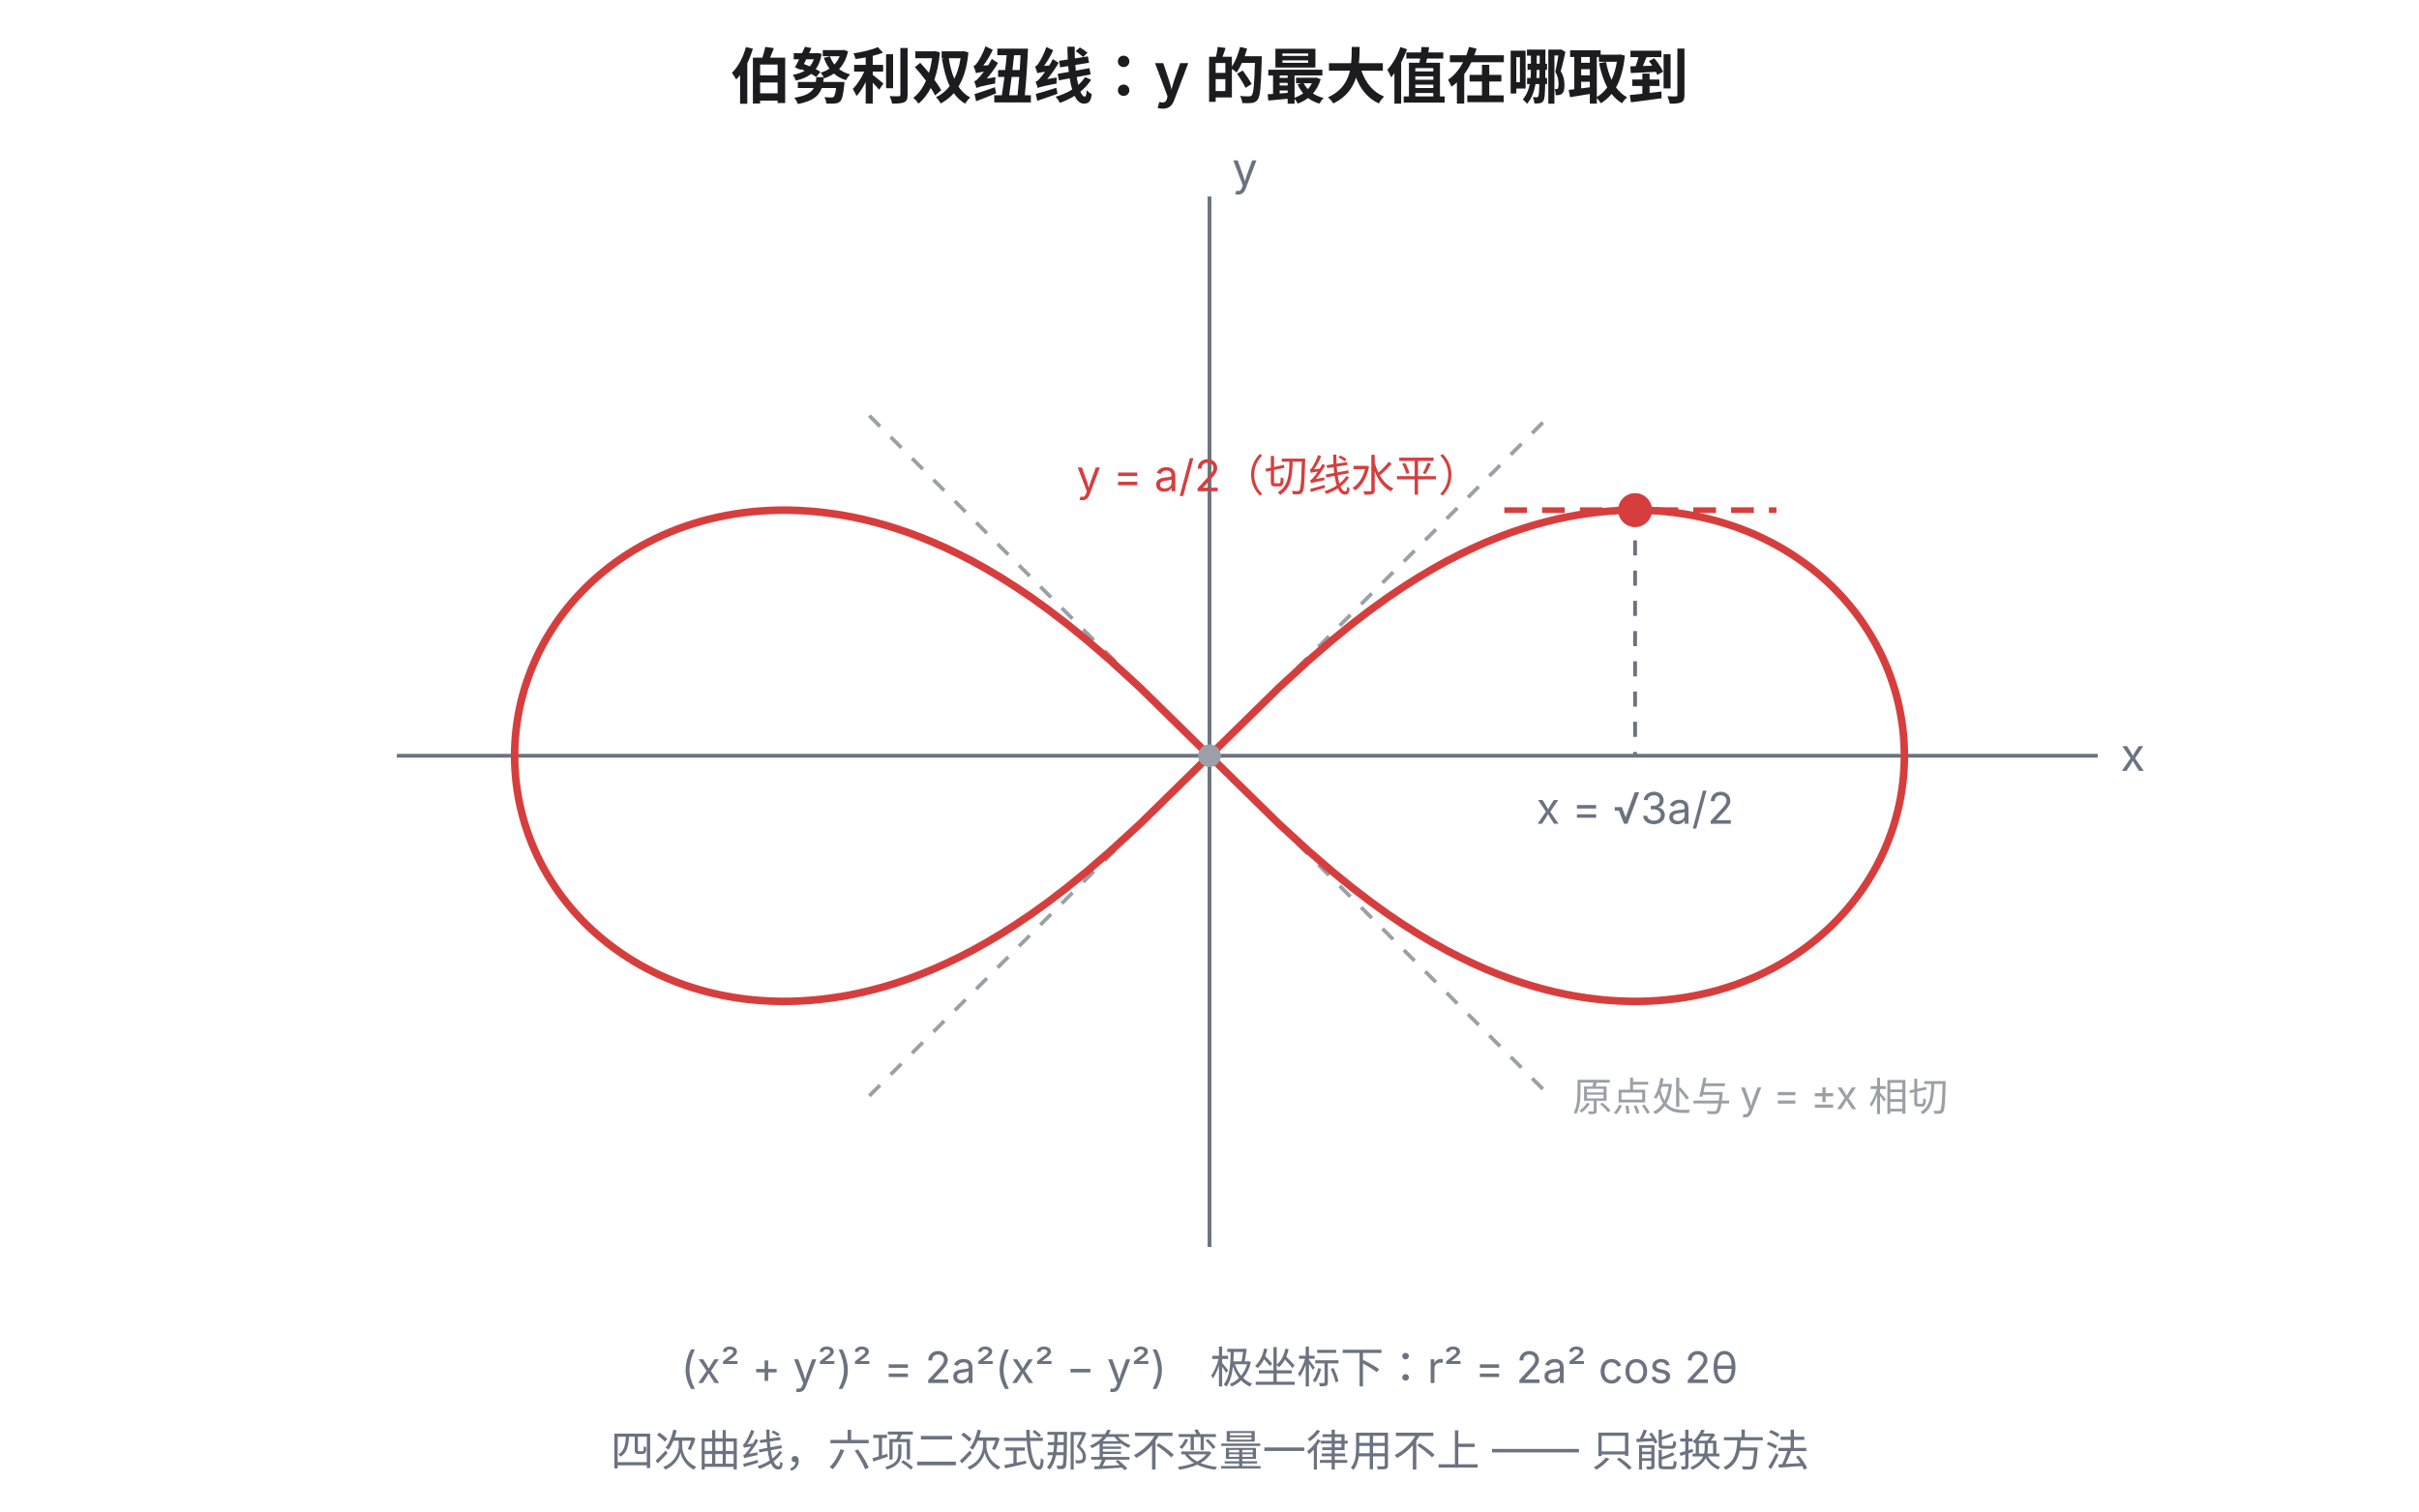
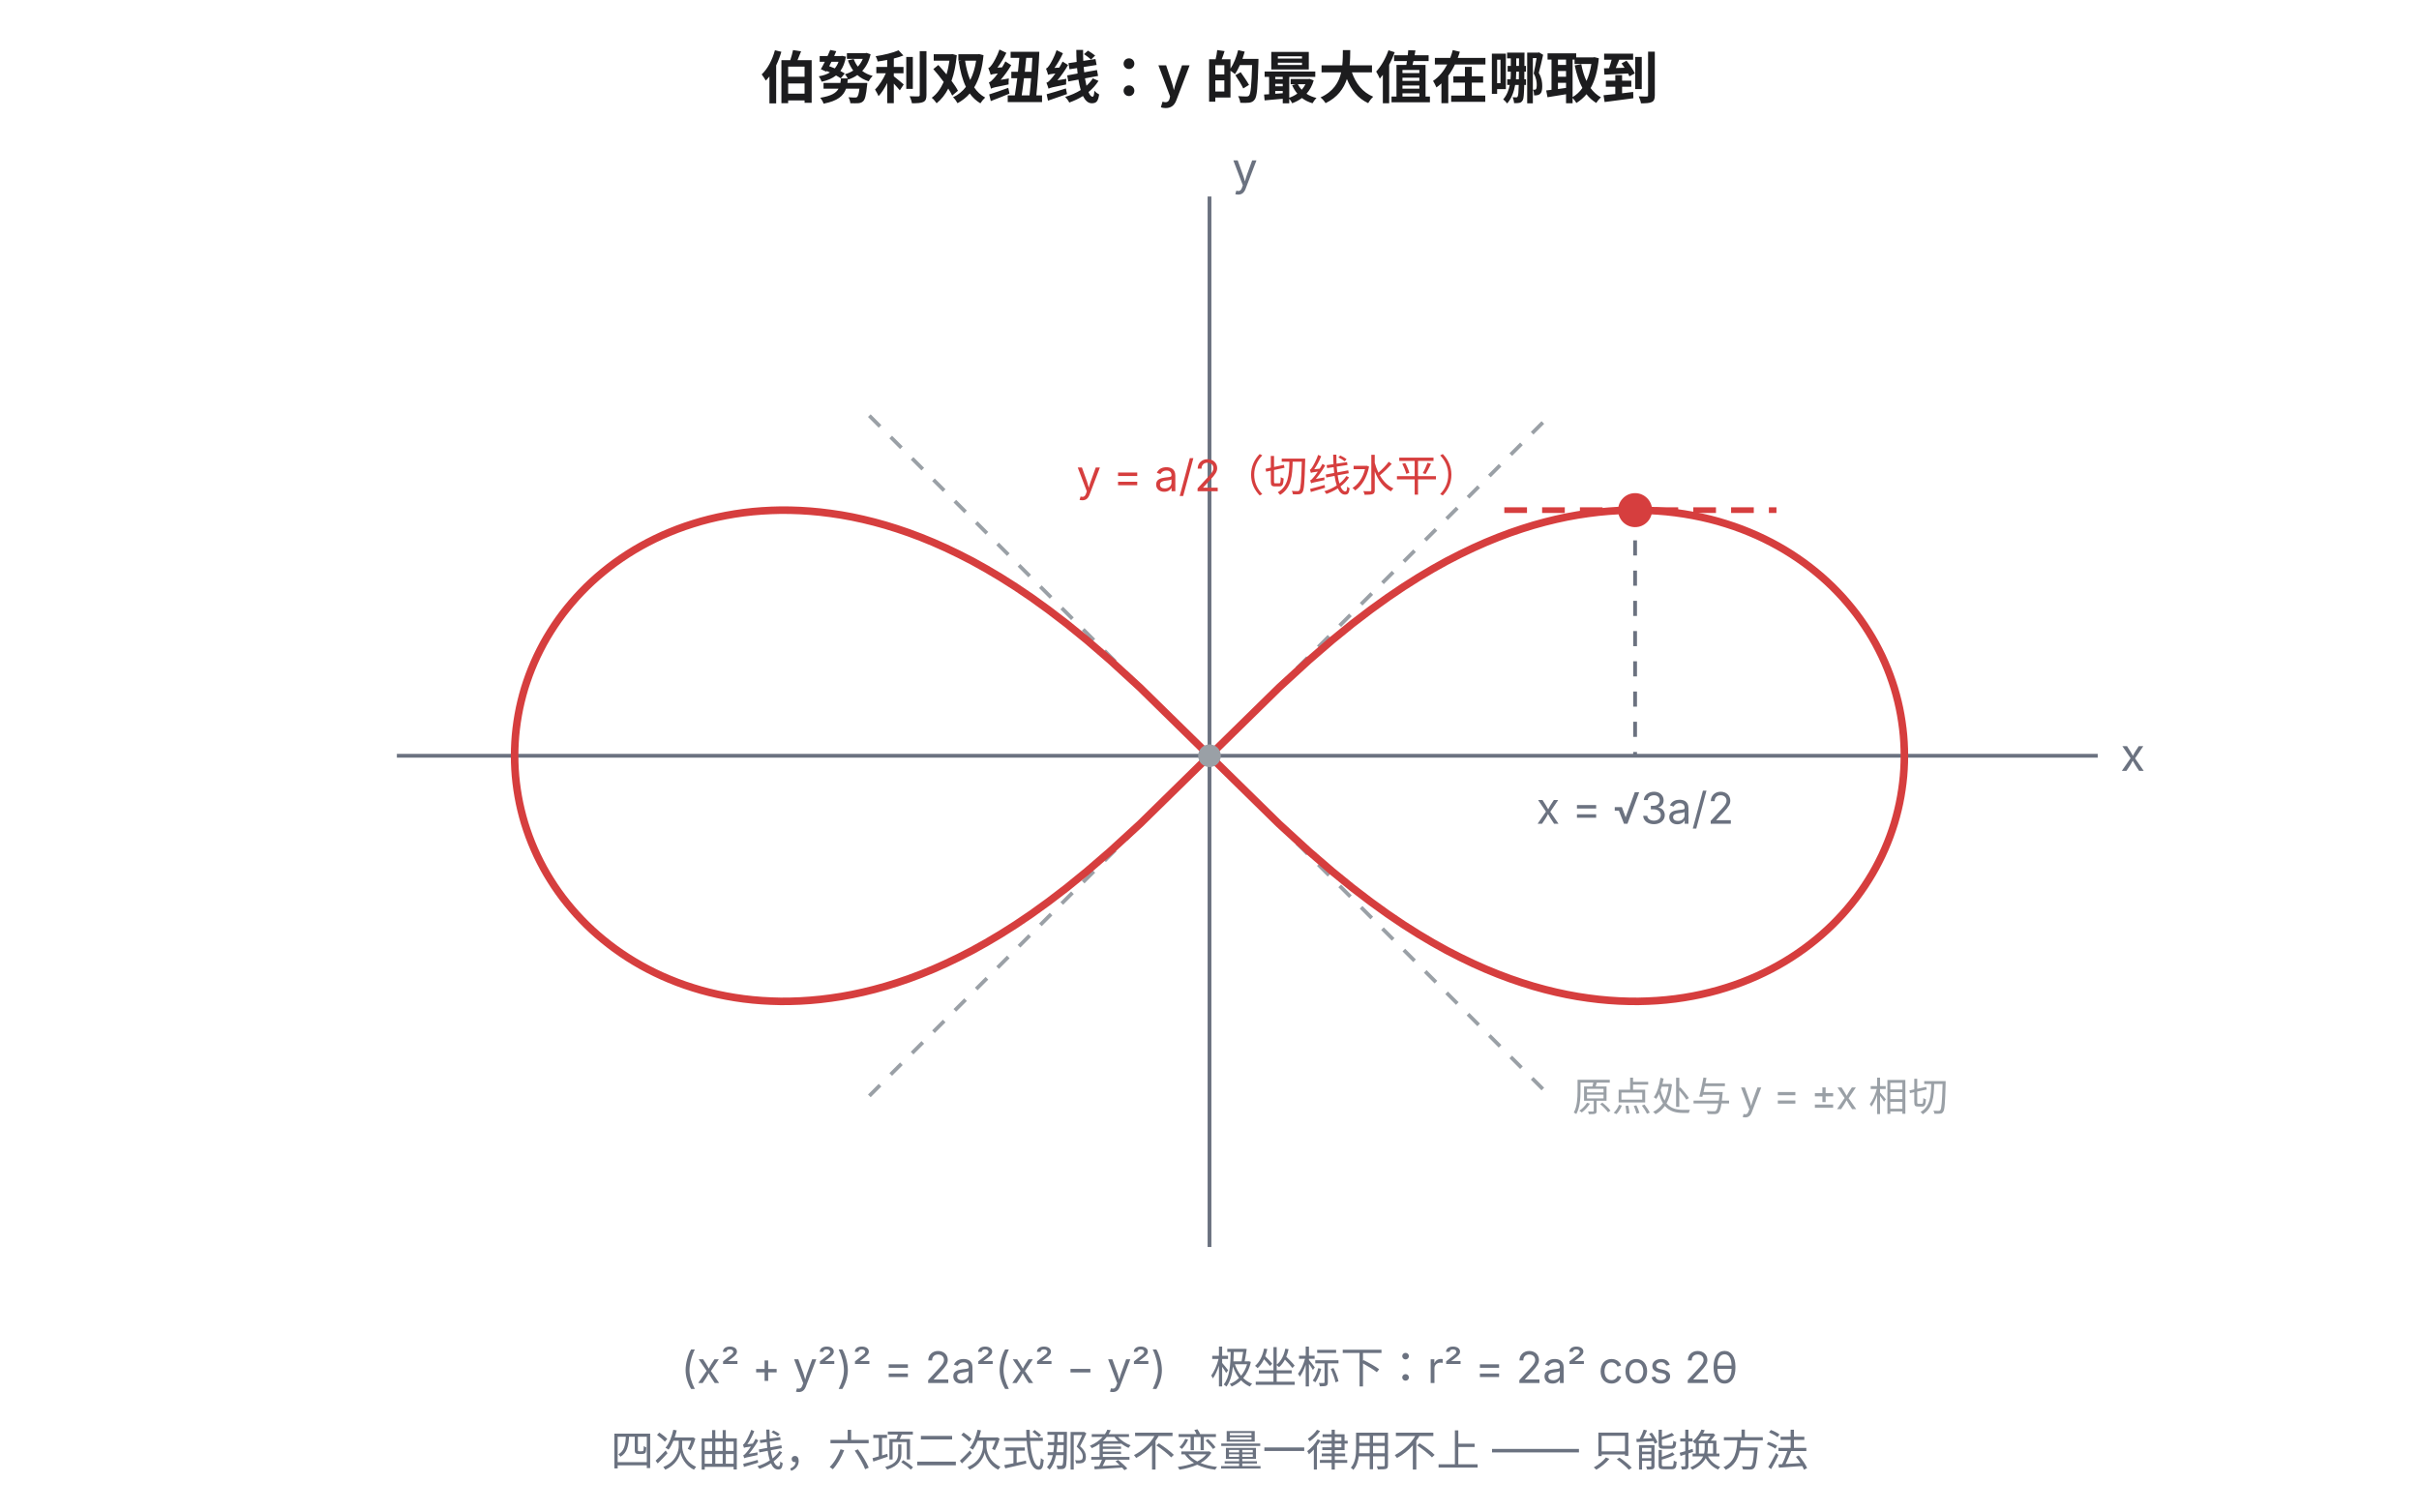
<svg xmlns="http://www.w3.org/2000/svg" width="640" height="400" viewBox="0 0 640 400" font-family="system-ui, -apple-system, 'PingFang SC', 'Noto Sans SC', sans-serif">
  <style>
    .c-red { color: #d63e3e; fill: #d63e3e; }
    .c-green { color: #2e8b57; fill: #2e8b57; }
    .c-blue { color: #3c6eb9; fill: #3c6eb9; }
    .c-ink { color: #1c1c1e; fill: #1c1c1e; }
    .c-gray { color: #6b7280; fill: #6b7280; }
    .c-faint { color: #9aa0a6; fill: #9aa0a6; }
    @media (prefers-color-scheme: dark) {
      .c-red { color: #f07070; fill: #f07070; }
      .c-green { color: #4caf7d; fill: #4caf7d; }
      .c-blue { color: #6b9df0; fill: #6b9df0; }
      .c-ink { color: #d8d8de; fill: #d8d8de; }
      .c-gray { color: #8e8e93; fill: #8e8e93; }
      .c-faint { color: #6e6e75; fill: #6e6e75; }
    }
    .nf { fill: none; }
  </style>
-   <text x="320" y="26" font-size="16" class="c-ink" text-anchor="middle" font-weight="600">伯努利双纽线：y 的最大值在哪取到</text>
+   <text x="320" y="26" font-size="15" class="c-ink" text-anchor="middle" font-weight="600">伯努利双纽线：y 的最大值在哪取到</text>
  <line x1="105" y1="200" x2="555" y2="200" class="c-gray" stroke="currentColor" stroke-width="1" />
  <line x1="320" y1="52" x2="320" y2="330" class="c-gray" stroke="currentColor" stroke-width="1" />
  <text x="561" y="204" font-size="12" class="c-gray">x</text>
  <text x="326" y="49" font-size="12" class="c-gray">y</text>
  <line x1="230" y1="290" x2="410" y2="110" class="c-faint" stroke="currentColor" stroke-width="1" stroke-dasharray="4,4" />
  <line x1="230" y1="110" x2="410" y2="290" class="c-faint" stroke="currentColor" stroke-width="1" stroke-dasharray="4,4" />
  <path d="M 320.00 200.00 L 338.39 218.04 L 346.26 225.25 L 352.46 230.60 L 357.82 234.96 L 362.65 238.65 L 367.12 241.87 L 371.31 244.70 L 375.29 247.22 L 379.10 249.48 L 382.77 251.52 L 386.32 253.34 L 389.76 254.99 L 393.11 256.48 L 396.37 257.81 L 399.56 259.01 L 402.68 260.07 L 405.74 261.02 L 408.74 261.85 L 411.68 262.57 L 414.56 263.19 L 417.40 263.71 L 420.19 264.13 L 422.93 264.47 L 425.62 264.72 L 428.27 264.89 L 430.87 264.98 L 433.43 265.00 L 435.95 264.93 L 438.42 264.80 L 440.85 264.60 L 443.24 264.33 L 445.59 263.99 L 447.89 263.59 L 450.15 263.13 L 452.37 262.61 L 454.55 262.03 L 456.68 261.39 L 458.78 260.70 L 460.82 259.96 L 462.83 259.16 L 464.79 258.32 L 466.71 257.42 L 468.58 256.48 L 470.41 255.49 L 472.19 254.46 L 473.93 253.38 L 475.62 252.26 L 477.27 251.10 L 478.87 249.90 L 480.42 248.66 L 481.93 247.39 L 483.39 246.08 L 484.80 244.74 L 486.16 243.36 L 487.48 241.95 L 488.74 240.51 L 489.96 239.04 L 491.13 237.55 L 492.25 236.02 L 493.32 234.47 L 494.33 232.90 L 495.30 231.31 L 496.22 229.69 L 497.08 228.05 L 497.90 226.39 L 498.66 224.71 L 499.37 223.02 L 500.03 221.31 L 500.64 219.58 L 501.20 217.85 L 501.70 216.10 L 502.15 214.34 L 502.55 212.56 L 502.89 210.79 L 503.18 209.00 L 503.42 207.21 L 503.61 205.41 L 503.74 203.61 L 503.82 201.80 L 503.85 200.00 L 503.82 198.20 L 503.74 196.39 L 503.61 194.59 L 503.42 192.79 L 503.18 191.00 L 502.89 189.21 L 502.55 187.44 L 502.15 185.66 L 501.70 183.90 L 501.20 182.15 L 500.64 180.42 L 500.03 178.69 L 499.37 176.98 L 498.66 175.29 L 497.90 173.61 L 497.08 171.95 L 496.22 170.31 L 495.30 168.69 L 494.33 167.10 L 493.32 165.53 L 492.25 163.98 L 491.13 162.45 L 489.96 160.96 L 488.74 159.49 L 487.48 158.05 L 486.16 156.64 L 484.80 155.26 L 483.39 153.92 L 481.93 152.61 L 480.42 151.34 L 478.87 150.10 L 477.27 148.90 L 475.62 147.74 L 473.93 146.62 L 472.19 145.54 L 470.41 144.51 L 468.58 143.52 L 466.71 142.58 L 464.79 141.68 L 462.83 140.84 L 460.82 140.04 L 458.78 139.30 L 456.68 138.61 L 454.55 137.97 L 452.37 137.39 L 450.15 136.87 L 447.89 136.41 L 445.59 136.01 L 443.24 135.67 L 440.85 135.40 L 438.42 135.20 L 435.95 135.07 L 433.43 135.00 L 430.87 135.02 L 428.27 135.11 L 425.62 135.28 L 422.93 135.53 L 420.19 135.87 L 417.40 136.29 L 414.56 136.81 L 411.68 137.43 L 408.74 138.15 L 405.74 138.98 L 402.68 139.93 L 399.56 140.99 L 396.37 142.19 L 393.11 143.52 L 389.76 145.01 L 386.32 146.66 L 382.77 148.48 L 379.10 150.52 L 375.29 152.78 L 371.31 155.30 L 367.12 158.13 L 362.65 161.35 L 357.82 165.04 L 352.46 169.40 L 346.26 174.75 L 338.39 181.96 L 320.00 200.00 L 320.00 200.00 L 301.61 181.96 L 293.74 174.75 L 287.54 169.40 L 282.18 165.04 L 277.35 161.35 L 272.88 158.13 L 268.69 155.30 L 264.71 152.78 L 260.90 150.52 L 257.23 148.48 L 253.68 146.66 L 250.24 145.01 L 246.89 143.52 L 243.63 142.19 L 240.44 140.99 L 237.32 139.93 L 234.26 138.98 L 231.26 138.15 L 228.32 137.43 L 225.44 136.81 L 222.60 136.29 L 219.81 135.87 L 217.07 135.53 L 214.38 135.28 L 211.73 135.11 L 209.13 135.02 L 206.57 135.00 L 204.05 135.07 L 201.58 135.20 L 199.15 135.40 L 196.76 135.67 L 194.41 136.01 L 192.11 136.41 L 189.85 136.87 L 187.63 137.39 L 185.45 137.97 L 183.32 138.61 L 181.22 139.30 L 179.18 140.04 L 177.17 140.84 L 175.21 141.68 L 173.29 142.58 L 171.42 143.52 L 169.59 144.51 L 167.81 145.54 L 166.07 146.62 L 164.38 147.74 L 162.73 148.90 L 161.13 150.10 L 159.58 151.34 L 158.07 152.61 L 156.61 153.92 L 155.20 155.26 L 153.84 156.64 L 152.52 158.05 L 151.26 159.49 L 150.04 160.96 L 148.87 162.45 L 147.75 163.98 L 146.68 165.53 L 145.67 167.10 L 144.70 168.69 L 143.78 170.31 L 142.92 171.95 L 142.10 173.61 L 141.34 175.29 L 140.63 176.98 L 139.97 178.69 L 139.36 180.42 L 138.80 182.15 L 138.30 183.90 L 137.85 185.66 L 137.45 187.44 L 137.11 189.21 L 136.82 191.00 L 136.58 192.79 L 136.39 194.59 L 136.26 196.39 L 136.18 198.20 L 136.15 200.00 L 136.18 201.80 L 136.26 203.61 L 136.39 205.41 L 136.58 207.21 L 136.82 209.00 L 137.11 210.79 L 137.45 212.56 L 137.85 214.34 L 138.30 216.10 L 138.80 217.85 L 139.36 219.58 L 139.97 221.31 L 140.63 223.02 L 141.34 224.71 L 142.10 226.39 L 142.92 228.05 L 143.78 229.69 L 144.70 231.31 L 145.67 232.90 L 146.68 234.47 L 147.75 236.02 L 148.87 237.55 L 150.04 239.04 L 151.26 240.51 L 152.52 241.95 L 153.84 243.36 L 155.20 244.74 L 156.61 246.08 L 158.07 247.39 L 159.58 248.66 L 161.13 249.90 L 162.73 251.10 L 164.38 252.26 L 166.07 253.38 L 167.81 254.46 L 169.59 255.49 L 171.42 256.48 L 173.29 257.42 L 175.21 258.32 L 177.17 259.16 L 179.18 259.96 L 181.22 260.70 L 183.32 261.39 L 185.45 262.03 L 187.63 262.61 L 189.85 263.13 L 192.11 263.59 L 194.41 263.99 L 196.76 264.33 L 199.15 264.60 L 201.58 264.80 L 204.05 264.93 L 206.57 265.00 L 209.13 264.98 L 211.73 264.89 L 214.38 264.72 L 217.07 264.47 L 219.81 264.13 L 222.60 263.71 L 225.44 263.19 L 228.32 262.57 L 231.26 261.85 L 234.26 261.02 L 237.32 260.07 L 240.44 259.01 L 243.63 257.81 L 246.89 256.48 L 250.24 254.99 L 253.68 253.34 L 257.23 251.52 L 260.90 249.48 L 264.71 247.22 L 268.69 244.70 L 272.88 241.87 L 277.35 238.65 L 282.18 234.96 L 287.54 230.60 L 293.74 225.25 L 301.61 218.04 L 320.00 200.00 Z" class="c-red nf" stroke="currentColor" stroke-width="2" />
  <line x1="432.6" y1="135.0" x2="432.6" y2="200" class="c-gray" stroke="currentColor" stroke-width="1" stroke-dasharray="4,4" />
  <line x1="398" y1="135.0" x2="470" y2="135.0" class="c-red" stroke="currentColor" stroke-width="1.5" stroke-dasharray="6,4" />
  <circle cx="432.6" cy="135.0" r="4.5" class="c-red" />
  <circle cx="320.0" cy="200.0" r="3" class="c-faint" />
  <text x="392" y="130" font-size="11.5" class="c-red" text-anchor="end">y = a/2（切线水平）</text>
  <text x="432.6" y="218" font-size="11.5" class="c-gray" text-anchor="middle">x = √3a/2</text>
  <text x="416" y="294" font-size="10.5" class="c-faint">原点处与 y = ±x 相切</text>
  <text x="320" y="366" font-size="11.5" class="c-gray" text-anchor="middle">(x² + y²)² = 2a²(x² − y²)　极坐标下：r² = 2a² cos 2θ</text>
  <text x="320" y="388" font-size="11.5" class="c-gray" text-anchor="middle">四次曲线，六项二次式那套不变量一律用不上 —— 只能换方法</text>
</svg>
